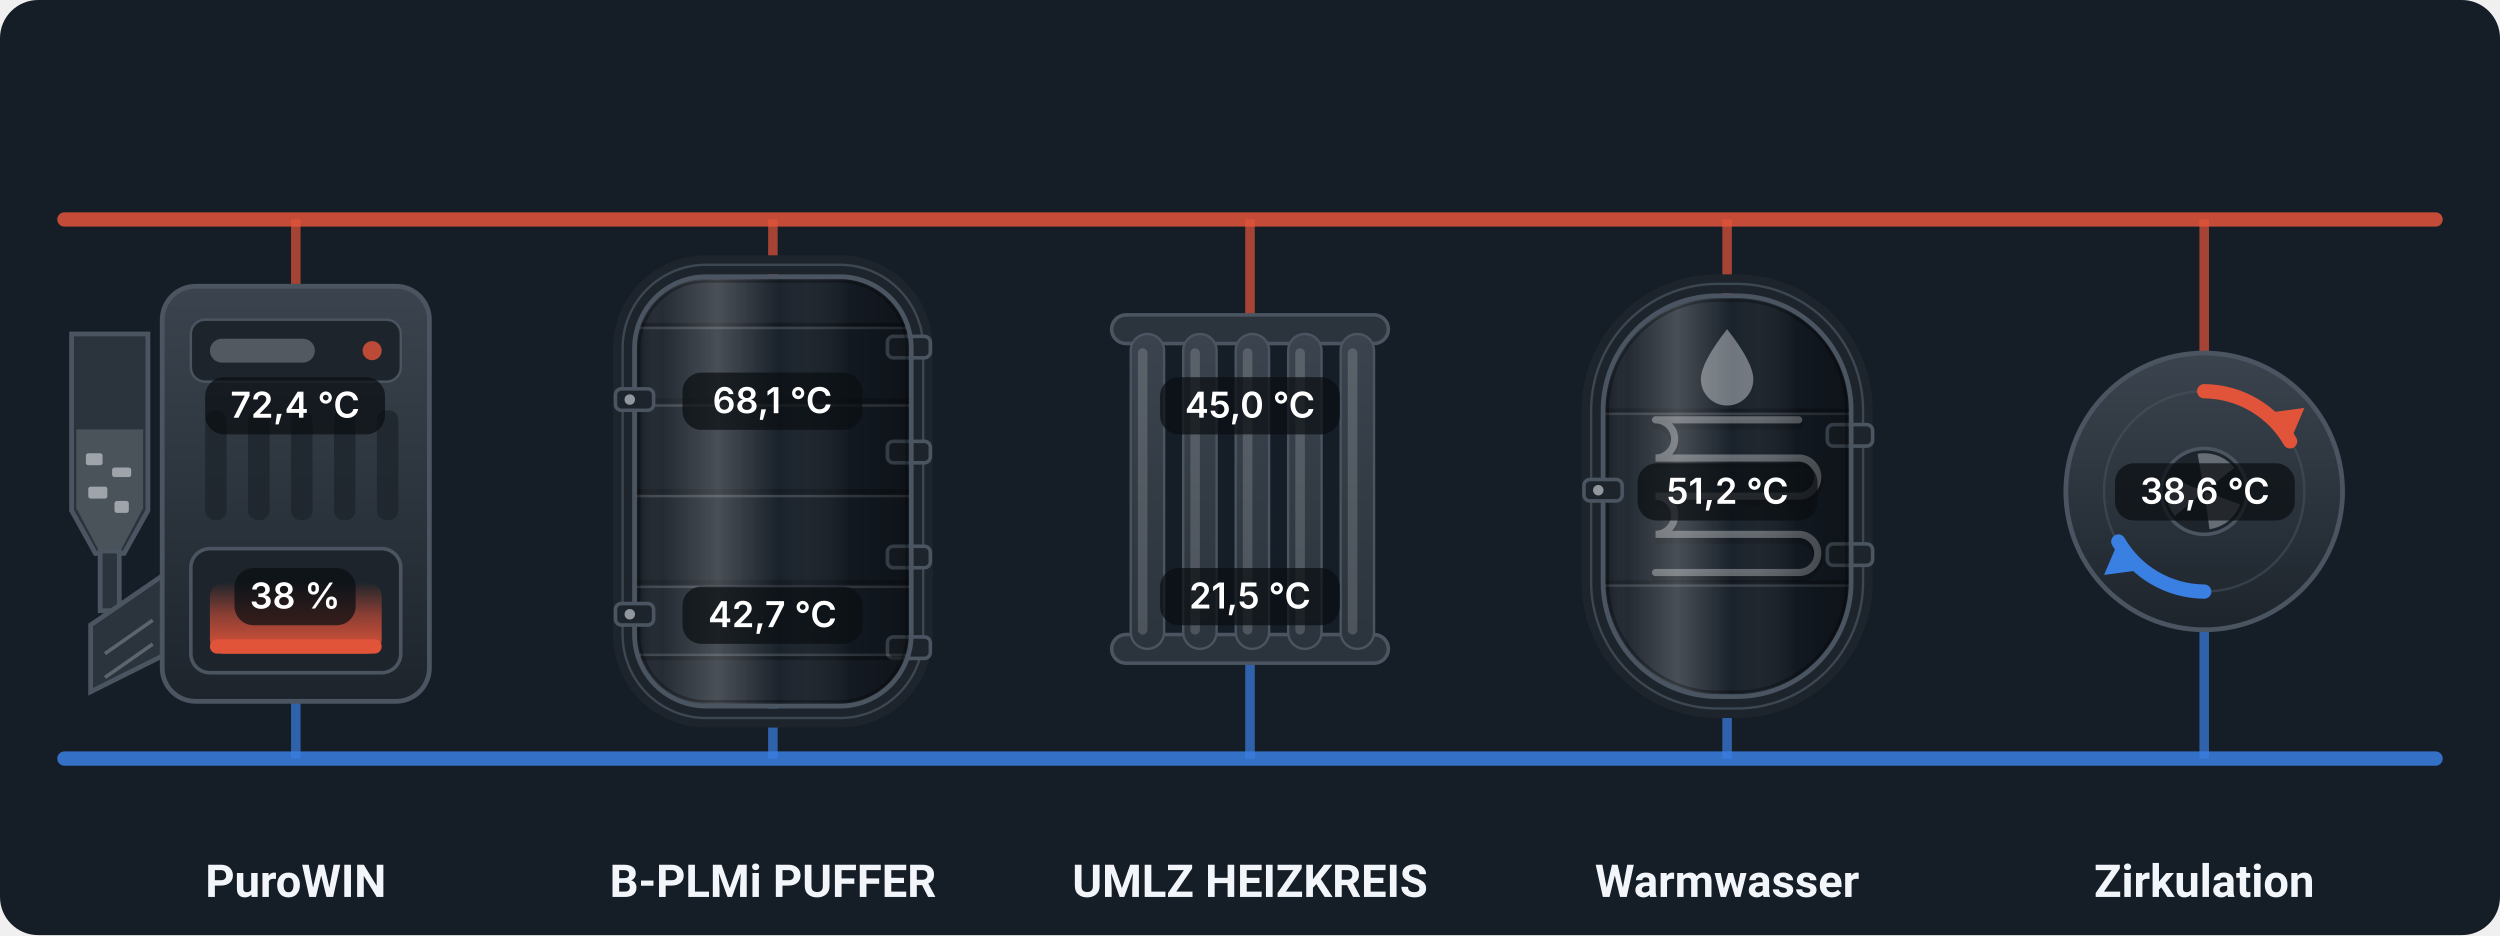
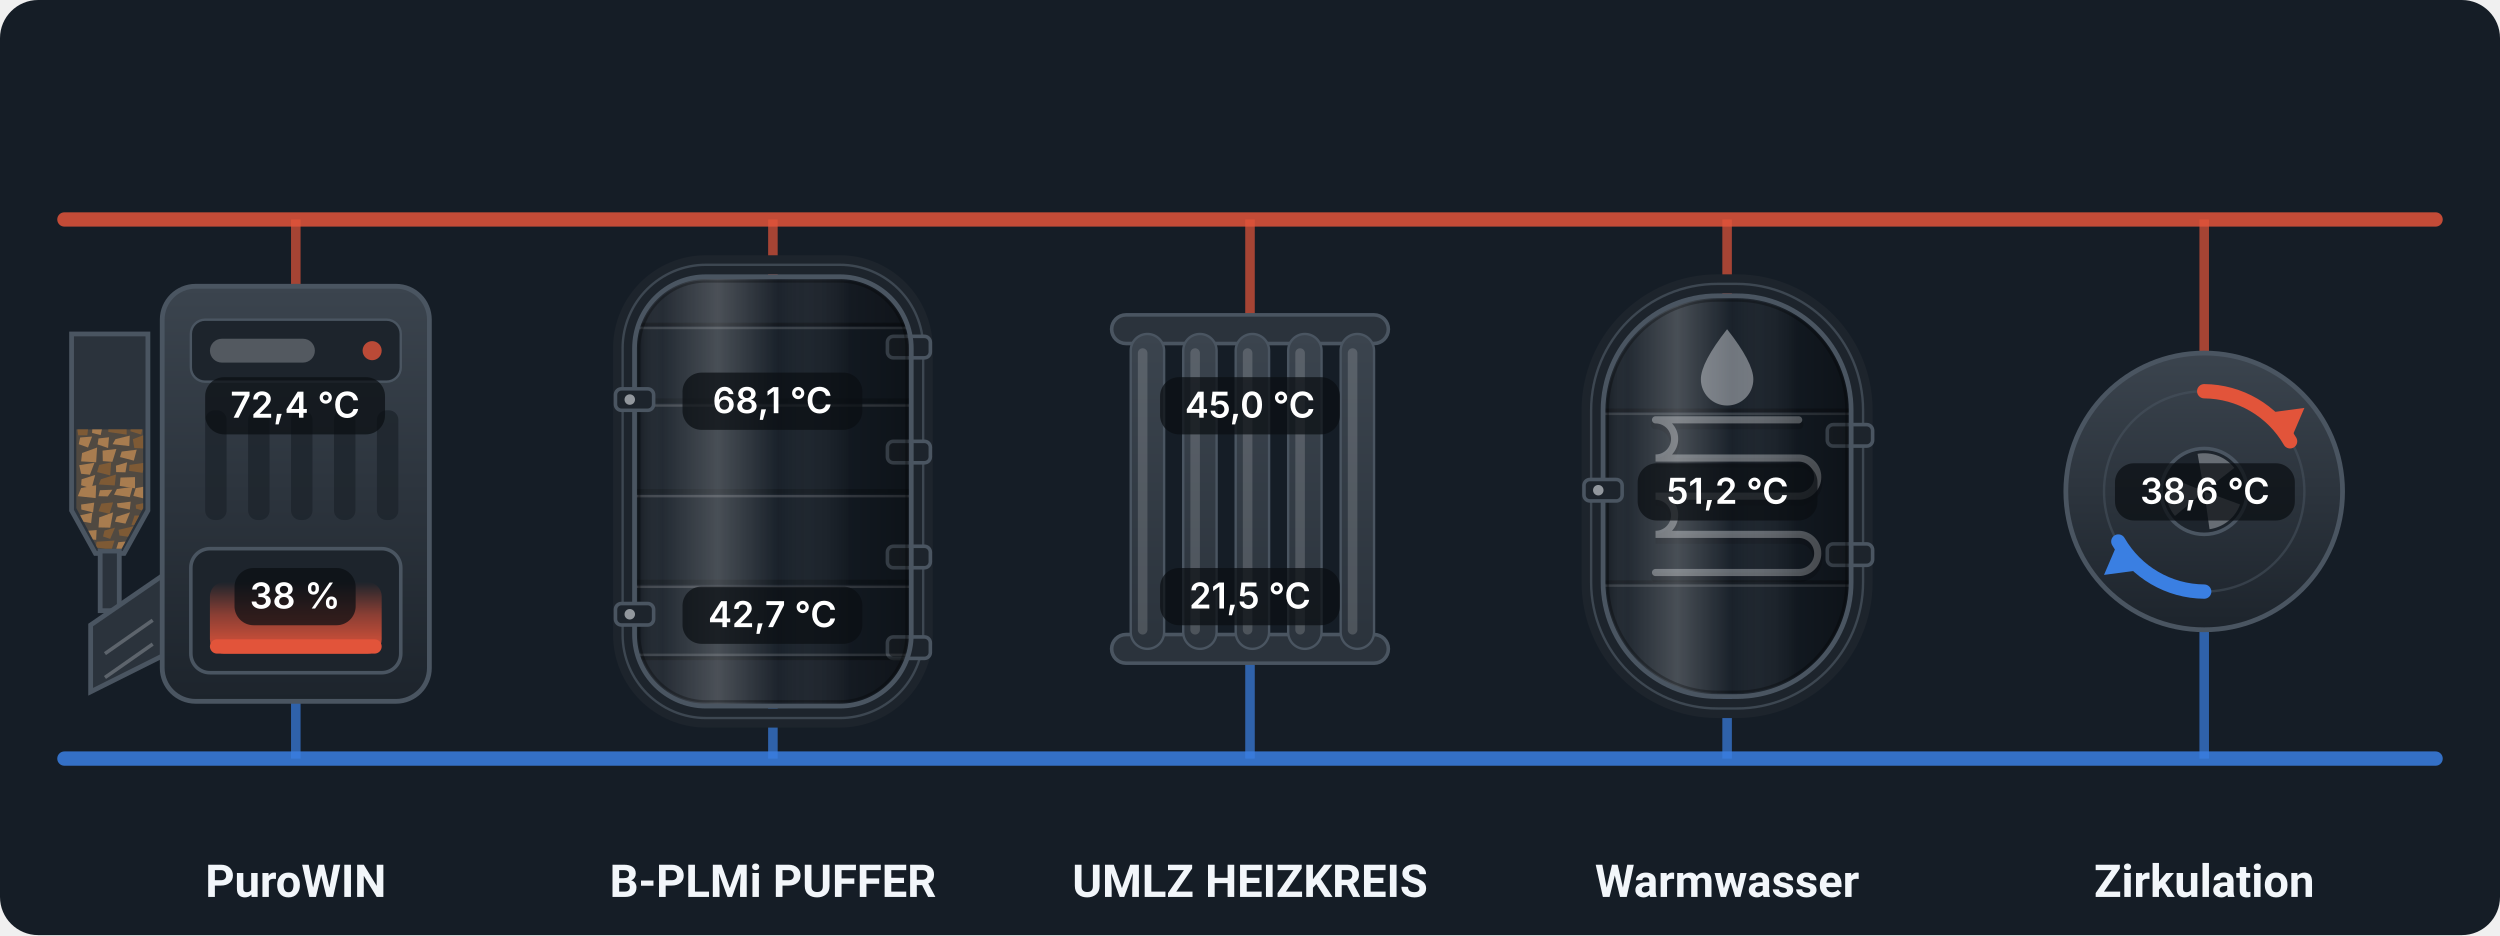
<svg xmlns="http://www.w3.org/2000/svg" viewBox="0 0 1048 392" width="1048" height="392">
  <rect width="100%" height="100%" rx="16" fill="#151d26" />
  <rect x="24" y="89" width="1000" height="6" rx="3" fill="#e2543a" opacity="0.85" />
  <rect x="24" y="315" width="1000" height="6" rx="3" fill="#3a7fe2" opacity="0.85" />
  <g transform="translate(24,0)">
    <rect x="98" y="92" width="4" height="34" fill="#e2543a" opacity="0.7" />
    <rect x="98" y="288" width="4" height="30" fill="#3a7fe2" opacity="0.7" />
    <defs>
      <linearGradient id="t0-gehaeuse" x1="0" y1="0" x2="0" y2="1">
        <stop offset="0%" stop-color="#3b444e" />
        <stop offset="100%" stop-color="#1d242c" />
      </linearGradient>
      <linearGradient id="t0-glutbett" x1="0" y1="1" x2="0" y2="0">
        <stop offset="0%" stop-color="#e2543a" />
        <stop offset="55%" stop-color="#e2543a" stop-opacity="0.55" />
        <stop offset="100%" stop-color="#e2543a" stop-opacity="0" />
      </linearGradient>
    </defs>
    <path d="M 6 140 L 38 140 L 38 214 L 28 232 L 16 232 L 6 214 Z" fill="#2b333c" stroke="#4a5561" stroke-width="2" />
    <rect x="18" y="231" width="8" height="25" fill="#2b333c" stroke="#4a5561" stroke-width="2" />
-     <g opacity="1">
-       <path d="M 8 180 L 36 180 L 36 213 L 27 230 L 17 230 L 8 213 Z" fill="#f2f6fa" opacity="0.16" />
-       <g fill="#f2f6fa" opacity="0.5">
-         <rect x="12" y="190" width="7" height="5" rx="1" />
-         <rect x="23" y="196" width="8" height="4" rx="1" />
-         <rect x="13" y="204" width="8" height="5" rx="1" />
-         <rect x="24" y="210" width="6" height="5" rx="1" />
-       </g>
-     </g>
-     <rect data-vorrat="" x="8" y="142" width="28" height="71" fill="none" />
+     <defs>
+       <clipPath id="t0-innen">
+         <path d="M 8 142 L 36 142 L 36 213 L 27 230 L 17 230 L 8 213 Z" />
+       </clipPath>
+       <clipPath id="t0-fest">
+         <rect x="0" y="180" width="200" height="212" />
+       </clipPath>
+     </defs>
+     <g opacity="1" clip-path="url(#t0-fest)">
+       <g id="t0-koernung" clip-path="url(#t0-innen)">
+         <path d="M 8 142 L 36 142 L 36 213 L 27 230 L 17 230 L 8 213 Z" fill="#a87c4f" fill-opacity="0.3" />
+         <path d="M 9.6 145.8 L 15.6 145.2 L 15.2 150.3 L 9.2 149.4 Z" fill="#a87c4f" />
+         <path d="M 17.4 146.0 L 22.1 144.1 L 20.2 148.7 L 17.2 147.7 Z" fill="#a87c4f" />
+         <path d="M 23.0 145.3 L 27.9 144.5 L 27.9 149.6 L 23.1 148.9 Z" fill="#a87c4f" />
+         <path d="M 30.2 145.7 L 36.1 144.6 L 34.1 149.5 L 30.2 148.2 Z" fill="#a87c4f" />
+         <path d="M 9.2 151.1 L 13.8 149.6 L 11.9 154.9 L 9.3 154.9 Z" fill="#7e5a35" />
+         <path d="M 16.3 150.0 L 22.1 150.1 L 20.5 155.3 L 15.6 155.2 Z" fill="#a87c4f" />
+         <path d="M 24.4 150.0 L 31.3 149.0 L 29.7 153.6 L 23.8 152.7 Z" fill="#a87c4f" />
+         <path d="M 33.0 150.0 L 39.3 149.7 L 38.8 153.6 L 32.0 152.2 Z" fill="#a87c4f" />
+         <path d="M 9.4 155.8 L 14.6 156.7 L 14.2 160.9 L 8.3 159.7 Z" fill="#a87c4f" />
+         <path d="M 16.4 156.0 L 20.8 155.9 L 20.0 159.4 L 15.7 157.9 Z" fill="#a87c4f" />
+         <path d="M 22.4 157.0 L 29.7 156.3 L 29.2 159.5 L 21.9 158.4 Z" fill="#a87c4f" />
+         <path d="M 31.4 156.3 L 38.4 154.9 L 38.3 160.9 L 31.5 160.6 Z" fill="#a87c4f" />
+         <path d="M 10.3 161.5 L 15.1 160.9 L 14.0 165.3 L 10.0 164.3 Z" fill="#7e5a35" />
+         <path d="M 17.4 162.1 L 22.6 160.5 L 22.2 164.9 L 17.0 164.1 Z" fill="#7e5a35" />
+         <path d="M 24.6 162.4 L 31.3 161.6 L 31.0 166.9 L 23.2 166.8 Z" fill="#a87c4f" />
+         <path d="M 33.8 162.1 L 40.7 161.9 L 40.1 164.9 L 33.8 164.8 Z" fill="#a87c4f" />
+         <path d="M 10.8 167.8 L 16.6 167.6 L 14.8 172.3 L 10.3 171.7 Z" fill="#a87c4f" />
+         <path d="M 19.0 168.1 L 25.1 167.5 L 24.9 172.0 L 18.8 170.5 Z" fill="#a87c4f" />
+         <path d="M 27.6 167.9 L 32.9 167.9 L 32.7 172.2 L 27.3 172.2 Z" fill="#a87c4f" />
+         <path d="M 10.8 172.5 L 15.9 171.1 L 15.3 176.8 L 9.9 176.5 Z" fill="#7e5a35" />
+         <path d="M 19.1 172.6 L 24.7 172.4 L 24.3 176.5 L 17.9 175.3 Z" fill="#a87c4f" />
+         <path d="M 27.0 172.3 L 32.7 172.1 L 31.0 176.8 L 27.3 175.7 Z" fill="#a87c4f" />
+         <path d="M 34.0 172.4 L 39.1 171.9 L 37.9 176.5 L 33.9 176.0 Z" fill="#a87c4f" />
+         <path d="M 8.2 178.3 L 13.2 177.4 L 12.6 182.5 L 8.8 182.5 Z" fill="#7e5a35" />
+         <path d="M 14.8 177.5 L 19.5 176.4 L 18.2 182.4 L 14.6 181.5 Z" fill="#a87c4f" />
+         <path d="M 21.5 178.0 L 29.1 176.6 L 29.1 182.2 L 21.4 181.1 Z" fill="#7e5a35" />
+         <path d="M 30.8 178.2 L 36.0 177.8 L 35.2 182.2 L 30.7 180.8 Z" fill="#7e5a35" />
+         <path d="M 9.6 183.4 L 14.6 183.0 L 12.9 187.6 L 9.0 186.2 Z" fill="#a87c4f" />
+         <path d="M 17.3 183.8 L 21.7 183.3 L 21.3 187.8 L 16.9 186.3 Z" fill="#a87c4f" />
+         <path d="M 24.4 184.1 L 30.4 182.6 L 30.2 187.0 L 23.2 186.2 Z" fill="#a87c4f" />
+         <path d="M 31.7 184.1 L 36.7 182.2 L 36.0 188.0 L 32.3 187.8 Z" fill="#7e5a35" />
+         <path d="M 10.4 189.9 L 16.7 187.6 L 16.3 193.8 L 10.0 193.4 Z" fill="#a87c4f" />
+         <path d="M 19.0 188.9 L 24.8 188.2 L 23.1 193.6 L 19.1 193.3 Z" fill="#a87c4f" />
+         <path d="M 27.0 189.3 L 33.3 188.5 L 32.1 193.1 L 26.3 191.6 Z" fill="#a87c4f" />
+         <path d="M 9.2 195.0 L 15.6 194.0 L 13.7 199.0 L 10.0 198.6 Z" fill="#a87c4f" />
+         <path d="M 17.6 194.9 L 22.6 193.8 L 22.2 199.3 L 16.7 197.9 Z" fill="#7e5a35" />
+         <path d="M 24.6 195.2 L 29.3 193.8 L 28.6 198.0 L 24.7 197.9 Z" fill="#a87c4f" />
+         <path d="M 30.3 194.9 L 36.5 194.0 L 35.8 198.2 L 30.1 197.4 Z" fill="#7e5a35" />
+         <path d="M 10.2 200.9 L 15.9 199.1 L 14.4 204.8 L 10.0 203.4 Z" fill="#a87c4f" />
+         <path d="M 18.3 200.9 L 24.6 198.9 L 24.1 203.5 L 17.4 203.1 Z" fill="#7e5a35" />
+         <path d="M 26.5 200.2 L 32.6 200.0 L 32.6 204.7 L 26.2 203.7 Z" fill="#a87c4f" />
+         <path d="M 10.0 204.6 L 16.3 203.4 L 16.1 208.8 L 8.6 208.0 Z" fill="#a87c4f" />
+         <path d="M 17.9 205.5 L 23.1 205.3 L 21.2 208.1 L 17.3 208.0 Z" fill="#a87c4f" />
+         <path d="M 25.0 205.0 L 31.6 204.1 L 30.4 208.4 L 23.8 207.4 Z" fill="#a87c4f" />
+         <path d="M 32.9 204.6 L 38.7 203.6 L 37.7 209.3 L 31.9 207.9 Z" fill="#a87c4f" />
+         <path d="M 10.0 211.5 L 15.5 210.7 L 15.0 214.8 L 10.1 213.6 Z" fill="#a87c4f" />
+         <path d="M 18.5 211.1 L 23.4 210.6 L 21.9 215.4 L 17.3 214.3 Z" fill="#7e5a35" />
+         <path d="M 25.0 211.0 L 30.8 210.3 L 30.4 213.6 L 25.3 212.6 Z" fill="#a87c4f" />
+         <path d="M 32.9 211.6 L 39.0 210.3 L 37.6 214.6 L 33.0 213.2 Z" fill="#7e5a35" />
+         <path d="M 8.8 216.2 L 14.7 214.9 L 14.2 219.3 L 9.4 218.4 Z" fill="#a87c4f" />
+         <path d="M 17.6 216.9 L 23.4 214.8 L 22.2 221.2 L 17.3 221.1 Z" fill="#a87c4f" />
+         <path d="M 24.9 216.6 L 30.5 214.8 L 28.6 219.5 L 24.2 218.7 Z" fill="#a87c4f" />
+         <path d="M 32.4 216.1 L 37.4 216.1 L 36.8 220.5 L 31.1 220.1 Z" fill="#7e5a35" />
+         <path d="M 8.9 222.8 L 16.5 222.2 L 16.3 226.3 L 9.6 225.7 Z" fill="#a87c4f" />
+         <path d="M 19.8 222.4 L 24.2 221.2 L 22.2 225.9 L 19.2 224.9 Z" fill="#7e5a35" />
+         <path d="M 25.7 222.1 L 32.0 220.6 L 31.1 225.2 L 26.1 224.5 Z" fill="#7e5a35" />
+         <path d="M 34.1 222.8 L 39.6 222.2 L 38.1 226.4 L 33.2 226.2 Z" fill="#a87c4f" />
+         <path d="M 9.6 227.6 L 14.5 227.0 L 13.0 231.6 L 8.5 231.2 Z" fill="#a87c4f" />
+         <path d="M 16.5 227.1 L 24.0 226.6 L 22.8 230.3 L 16.1 229.5 Z" fill="#7e5a35" />
+         <path d="M 25.6 227.3 L 31.7 226.7 L 31.3 231.3 L 24.7 230.2 Z" fill="#a87c4f" />
+         <path d="M 33.2 227.9 L 37.7 226.2 L 36.8 231.9 L 32.2 230.6 Z" fill="#a87c4f" />
+       </g>
+     </g>
+     <path data-vorrat="" d="M 8 142 L 36 142 L 36 213 L 27 230 L 17 230 L 8 213 Z" fill="none" />
    <g stroke="#4a5561" stroke-width="2" fill="#2b333c">
      <path d="M 14 290 L 14 262 L 46 240 L 46 274 Z" />
    </g>
    <g stroke="#f2f6fa" stroke-width="1.5" opacity="0.25" fill="none">
      <path d="M 20 284 L 40 270" />
      <path d="M 20 274 L 40 260" />
    </g>
    <rect x="44" y="120" width="112" height="174" rx="14" fill="url(#t0-gehaeuse)" stroke="#4a5561" stroke-width="2" />
    <rect x="56" y="134" width="88" height="26" rx="6" fill="#1d242c" stroke="#4a5561" stroke-width="1" />
    <rect x="64" y="142" width="44" height="10" rx="5" fill="#f2f6fa" opacity="0.25" />
    <circle cx="132" cy="147" r="4" fill="#e2543a" opacity="0.8" />
    <g fill="#1d242c" opacity="0.8">
      <rect x="62" y="172" width="9" height="46" rx="4" />
      <rect x="80" y="172" width="9" height="46" rx="4" />
      <rect x="98" y="172" width="9" height="46" rx="4" />
      <rect x="116" y="172" width="9" height="46" rx="4" />
      <rect x="134" y="172" width="9" height="46" rx="4" />
    </g>
    <rect x="56" y="230" width="88" height="52" rx="8" fill="#1d242c" stroke="#4a5561" stroke-width="1.5" />
    <rect x="64" y="244" width="72" height="30" rx="6" fill="url(#t0-glutbett)" />
    <rect x="64" y="268" width="72" height="6" rx="3" fill="#e2543a" />
    <text x="100" y="376" text-anchor="middle" fill="#f2f6fa" font-size="19" font-weight="600" font-family="system-ui, -apple-system, Roboto, sans-serif">PuroWIN</text>
  </g>
  <g transform="translate(224,0)">
    <rect x="98" y="92" width="4" height="24" fill="#e2543a" opacity="0.7" />
    <rect x="98" y="296" width="4" height="22" fill="#3a7fe2" opacity="0.7" />
    <defs>
      <linearGradient id="t1-schichtung" x1="0" y1="0" x2="0" y2="1">
        <stop offset="0%" stop-color="#3b444e" />
        <stop offset="100%" stop-color="#1d242c" />
      </linearGradient>
      <linearGradient id="t1-glanz" x1="0" y1="0" x2="1" y2="0">
        <stop offset="0%" stop-color="#000000" stop-opacity="0.20" />
        <stop offset="10%" stop-color="#ffffff" stop-opacity="0.06" />
        <stop offset="30%" stop-color="#ffffff" stop-opacity="0.22" />
        <stop offset="52%" stop-color="#ffffff" stop-opacity="0.02" />
        <stop offset="78%" stop-color="#000000" stop-opacity="0.16" />
        <stop offset="100%" stop-color="#000000" stop-opacity="0.36" />
      </linearGradient>
      <clipPath id="t1-innen">
        <rect x="42" y="116" width="116" height="180" rx="30" />
      </clipPath>
    </defs>
    <rect x="37" y="111" width="126" height="190" rx="35" fill="none" stroke="#1d242c" stroke-width="8" />
    <rect x="37" y="111" width="126" height="190" rx="35" fill="none" stroke="#4a5561" stroke-width="1" opacity="0.7" />
    <g fill="#1d242c" stroke="#4a5561" stroke-width="1.5">
      <rect x="148" y="141" width="18" height="9" rx="2.5" />
      <rect x="148" y="185" width="18" height="9" rx="2.5" />
      <rect x="148" y="229" width="18" height="9" rx="2.5" />
      <rect x="148" y="267" width="18" height="9" rx="2.5" />
    </g>
    <rect x="42" y="116" width="116" height="180" rx="30" fill="none" />
    <g clip-path="url(#t1-innen)">
      <g fill="#1d242c" opacity="0.3">
        <rect x="42" y="116" width="116" height="20" />
        <rect x="42" y="276" width="116" height="20" />
      </g>
      <g stroke-width="1.5" stroke="#000000" opacity="0.3">
        <line x1="42" y1="136" x2="158" y2="136" />
        <line x1="42" y1="276" x2="158" y2="276" />
      </g>
      <g stroke-width="1" stroke="#ffffff" opacity="0.14">
        <line x1="42" y1="137.5" x2="158" y2="137.5" />
        <line x1="42" y1="274.5" x2="158" y2="274.5" />
      </g>
      <g stroke-width="2" stroke="#000000" opacity="0.22">
        <line x1="42" y1="168" x2="158" y2="168" />
        <line x1="42" y1="206" x2="158" y2="206" />
        <line x1="42" y1="244" x2="158" y2="244" />
      </g>
      <g stroke-width="1" stroke="#ffffff" opacity="0.16">
        <line x1="42" y1="170" x2="158" y2="170" />
        <line x1="42" y1="208" x2="158" y2="208" />
        <line x1="42" y1="246" x2="158" y2="246" />
      </g>
      <rect x="42" y="116" width="116" height="180" fill="url(#t1-glanz)" />
    </g>
    <rect x="42" y="116" width="116" height="180" rx="30" fill="none" stroke="#4a5561" stroke-width="2" />
    <rect x="44" y="118" width="112" height="176" rx="28" fill="none" stroke="#000000" stroke-width="1" opacity="0.28" />
    <g fill="#1d242c" stroke="#4a5561" stroke-width="1.5">
      <rect x="34" y="163" width="16" height="9" rx="2.5" />
      <rect x="34" y="253" width="16" height="9" rx="2.5" />
    </g>
    <g fill="#f2f6fa" opacity="0.55">
      <circle cx="40" cy="167.5" r="2.2" />
      <circle cx="40" cy="257.5" r="2.2" />
    </g>
    <text x="100" y="376" text-anchor="middle" fill="#f2f6fa" font-size="19" font-weight="600" font-family="system-ui, -apple-system, Roboto, sans-serif">B-PLMi PUFFER</text>
  </g>
  <g transform="translate(424,0)">
    <rect x="98" y="92" width="4" height="40" fill="#e2543a" opacity="0.7" />
    <rect x="98" y="278" width="4" height="40" fill="#3a7fe2" opacity="0.7" />
    <defs>
      <linearGradient id="t2-koerper" x1="0" y1="0" x2="0" y2="1">
        <stop offset="0%" stop-color="#3b444e" />
        <stop offset="100%" stop-color="#2b333c" />
      </linearGradient>
    </defs>
    <rect x="42" y="132" width="116" height="12" rx="6" fill="#2b333c" stroke="#4a5561" stroke-width="1.5" />
    <rect x="42" y="266" width="116" height="12" rx="6" fill="#2b333c" stroke="#4a5561" stroke-width="1.5" />
    <g fill="url(#t2-koerper)" stroke="#4a5561" stroke-width="1">
      <rect x="50" y="140" width="14" height="132" rx="7" />
      <rect x="72" y="140" width="14" height="132" rx="7" />
      <rect x="94" y="140" width="14" height="132" rx="7" />
      <rect x="116" y="140" width="14" height="132" rx="7" />
      <rect x="138" y="140" width="14" height="132" rx="7" />
    </g>
    <g fill="#ffffff" opacity="0.16">
      <rect x="53" y="146" width="4" height="120" rx="2" />
      <rect x="75" y="146" width="4" height="120" rx="2" />
      <rect x="97" y="146" width="4" height="120" rx="2" />
      <rect x="119" y="146" width="4" height="120" rx="2" />
      <rect x="141" y="146" width="4" height="120" rx="2" />
    </g>
    <text x="100" y="376" text-anchor="middle" fill="#f2f6fa" font-size="19" font-weight="600" font-family="system-ui, -apple-system, Roboto, sans-serif">UMLZ HEIZKREIS</text>
  </g>
  <g transform="translate(624,0)">
    <rect x="98" y="92" width="4" height="32" fill="#e2543a" opacity="0.7" />
    <rect x="98" y="292" width="4" height="26" fill="#3a7fe2" opacity="0.7" />
    <defs>
      <linearGradient id="t3-boiler" x1="0" y1="0" x2="0" y2="1">
        <stop offset="0%" stop-color="#b3341f" />
        <stop offset="70%" stop-color="#b3341f" stop-opacity="0.75" />
        <stop offset="100%" stop-color="#25508f" stop-opacity="0.55" />
      </linearGradient>
      <linearGradient id="t3-glanz" x1="0" y1="0" x2="1" y2="0">
        <stop offset="0%" stop-color="#000000" stop-opacity="0.20" />
        <stop offset="10%" stop-color="#ffffff" stop-opacity="0.06" />
        <stop offset="30%" stop-color="#ffffff" stop-opacity="0.22" />
        <stop offset="52%" stop-color="#ffffff" stop-opacity="0.02" />
        <stop offset="78%" stop-color="#000000" stop-opacity="0.16" />
        <stop offset="100%" stop-color="#000000" stop-opacity="0.36" />
      </linearGradient>
      <clipPath id="t3-innen">
        <rect x="48" y="124" width="104" height="168" rx="48" />
      </clipPath>
    </defs>
    <rect x="43" y="119" width="114" height="178" rx="53" fill="none" stroke="#1d242c" stroke-width="8" />
    <rect x="43" y="119" width="114" height="178" rx="53" fill="none" stroke="#4a5561" stroke-width="1" opacity="0.7" />
    <g fill="#1d242c" stroke="#4a5561" stroke-width="1.5">
      <rect x="142" y="178" width="19" height="9" rx="2.5" />
      <rect x="142" y="228" width="19" height="9" rx="2.5" />
    </g>
    <rect x="48" y="124" width="104" height="168" rx="48" fill="none" />
    <g clip-path="url(#t3-innen)">
      <g stroke-width="1.5" stroke="#000000" opacity="0.26">
        <line x1="48" y1="172" x2="152" y2="172" />
        <line x1="48" y1="244" x2="152" y2="244" />
      </g>
      <g stroke-width="1" stroke="#ffffff" opacity="0.13">
        <line x1="48" y1="173.5" x2="152" y2="173.5" />
        <line x1="48" y1="245.5" x2="152" y2="245.5" />
      </g>
      <path d="M 70 178 h 60 M 70 178 a 8 8 0 0 1 0 16 h 60 a 8 8 0 0 1 0 16 h -60            a 8 8 0 0 1 0 16 h 60 a 8 8 0 0 1 0 16 h -60" fill="none" stroke="#000000" stroke-width="4" opacity="0.16" stroke-linecap="round" />
      <path d="M 70 176 h 60 M 70 176 a 8 8 0 0 1 0 16 h 60 a 8 8 0 0 1 0 16 h -60            a 8 8 0 0 1 0 16 h 60 a 8 8 0 0 1 0 16 h -60" fill="none" stroke="#f2f6fa" stroke-width="3" opacity="0.34" stroke-linecap="round" />
      <rect x="48" y="124" width="104" height="168" fill="url(#t3-glanz)" />
    </g>
    <rect x="48" y="124" width="104" height="168" rx="48" fill="none" stroke="#4a5561" stroke-width="2" />
    <rect x="50" y="126" width="100" height="164" rx="46" fill="none" stroke="#000000" stroke-width="1" opacity="0.28" />
    <path d="M 100 138 q 11 14 11 21 a 11 11 0 0 1 -22 0 q 0 -7 11 -21 Z" fill="#f2f6fa" opacity="0.4" />
    <g fill="#1d242c" stroke="#4a5561" stroke-width="1.5">
      <rect x="40" y="201" width="16" height="9" rx="2.5" />
    </g>
    <circle cx="46" cy="205.5" r="2.2" fill="#f2f6fa" opacity="0.55" />
    <text x="100" y="376" text-anchor="middle" fill="#f2f6fa" font-size="19" font-weight="600" font-family="system-ui, -apple-system, Roboto, sans-serif">Warmwasser</text>
  </g>
  <g transform="translate(824,0)">
    <rect x="98" y="92" width="4" height="56" fill="#e2543a" opacity="0.7" />
    <rect x="98" y="264" width="4" height="54" fill="#3a7fe2" opacity="0.7" />
    <defs>
      <linearGradient id="t4-ring" x1="0" y1="0" x2="0" y2="1">
        <stop offset="0%" stop-color="#3b444e" />
        <stop offset="100%" stop-color="#1d242c" />
      </linearGradient>
    </defs>
    <circle cx="100" cy="206" r="58" fill="url(#t4-ring)" stroke="#4a5561" stroke-width="2" />
    <circle cx="100" cy="206" r="42" fill="none" stroke="#4a5561" stroke-width="1" opacity="0.5" />
    <path d="M 100 164 a 42 42 0 0 1 36 21" fill="none" stroke="#e2543a" stroke-width="6" stroke-linecap="round" />
    <path d="M 136 185 l 6 -14 l -15 2 Z" fill="#e2543a" />
    <path d="M 100 248 a 42 42 0 0 1 -36 -21" fill="none" stroke="#3a7fe2" stroke-width="6" stroke-linecap="round" />
    <path d="M 64 227 l -6 14 l 15 -2 Z" fill="#3a7fe2" />
    <circle cx="100" cy="206" r="18" fill="#1d242c" stroke="#4a5561" stroke-width="1.5" />
    <g fill="#f2f6fa" opacity="0.35">
      <path d="M 100 206 L 97.22 190.24 A 16 16 0 0 1 112.61 196.15 Z" />
      <path d="M 100 206 L 115.04 211.47 A 16 16 0 0 1 102.23 221.84 Z" />
      <path d="M 100 206 L 87.74 216.28 A 16 16 0 0 1 85.17 200.01 Z" />
    </g>
    <text x="100" y="376" text-anchor="middle" fill="#f2f6fa" font-size="19" font-weight="600" font-family="system-ui, -apple-system, Roboto, sans-serif">Zirkulation</text>
  </g>
  <rect x="86.0" y="158.1" width="75.4" height="24" rx="8" fill="rgba(10, 14, 19, 0.72)" />
  <text x="123.7" y="175.1" text-anchor="middle" font-family="system-ui, -apple-system, Segoe UI, sans-serif" font-size="15" font-weight="600" fill="#ffffff">72,4 °C</text>
  <rect x="98.3" y="238.1" width="50.8" height="24" rx="8" fill="rgba(10, 14, 19, 0.72)" />
  <text x="123.7" y="255.1" text-anchor="middle" font-family="system-ui, -apple-system, Segoe UI, sans-serif" font-size="15" font-weight="600" fill="#ffffff">38 %</text>
  <rect x="286.1" y="156.2" width="75.4" height="24" rx="8" fill="rgba(10, 14, 19, 0.72)" />
  <text x="323.8" y="173.2" text-anchor="middle" font-family="system-ui, -apple-system, Segoe UI, sans-serif" font-size="15" font-weight="600" fill="#ffffff">68,1 °C</text>
  <rect x="286.1" y="245.9" width="75.4" height="24" rx="8" fill="rgba(10, 14, 19, 0.72)" />
  <text x="323.8" y="262.9" text-anchor="middle" font-family="system-ui, -apple-system, Segoe UI, sans-serif" font-size="15" font-weight="600" fill="#ffffff">42,7 °C</text>
  <rect x="486.3" y="158.1" width="75.4" height="24" rx="8" fill="rgba(10, 14, 19, 0.72)" />
  <text x="524.0" y="175.1" text-anchor="middle" font-family="system-ui, -apple-system, Segoe UI, sans-serif" font-size="15" font-weight="600" fill="#ffffff">45,0 °C</text>
  <rect x="486.3" y="238.1" width="75.4" height="24" rx="8" fill="rgba(10, 14, 19, 0.72)" />
  <text x="524.0" y="255.1" text-anchor="middle" font-family="system-ui, -apple-system, Segoe UI, sans-serif" font-size="15" font-weight="600" fill="#ffffff">21,5 °C</text>
  <rect x="686.5" y="194.2" width="75.4" height="24" rx="8" fill="rgba(10, 14, 19, 0.72)" />
  <text x="724.2" y="211.2" text-anchor="middle" font-family="system-ui, -apple-system, Segoe UI, sans-serif" font-size="15" font-weight="600" fill="#ffffff">51,2 °C</text>
  <rect x="886.6" y="194.2" width="75.4" height="24" rx="8" fill="rgba(10, 14, 19, 0.72)" />
  <text x="924.3" y="211.2" text-anchor="middle" font-family="system-ui, -apple-system, Segoe UI, sans-serif" font-size="15" font-weight="600" fill="#ffffff">38,6 °C</text>
</svg>
